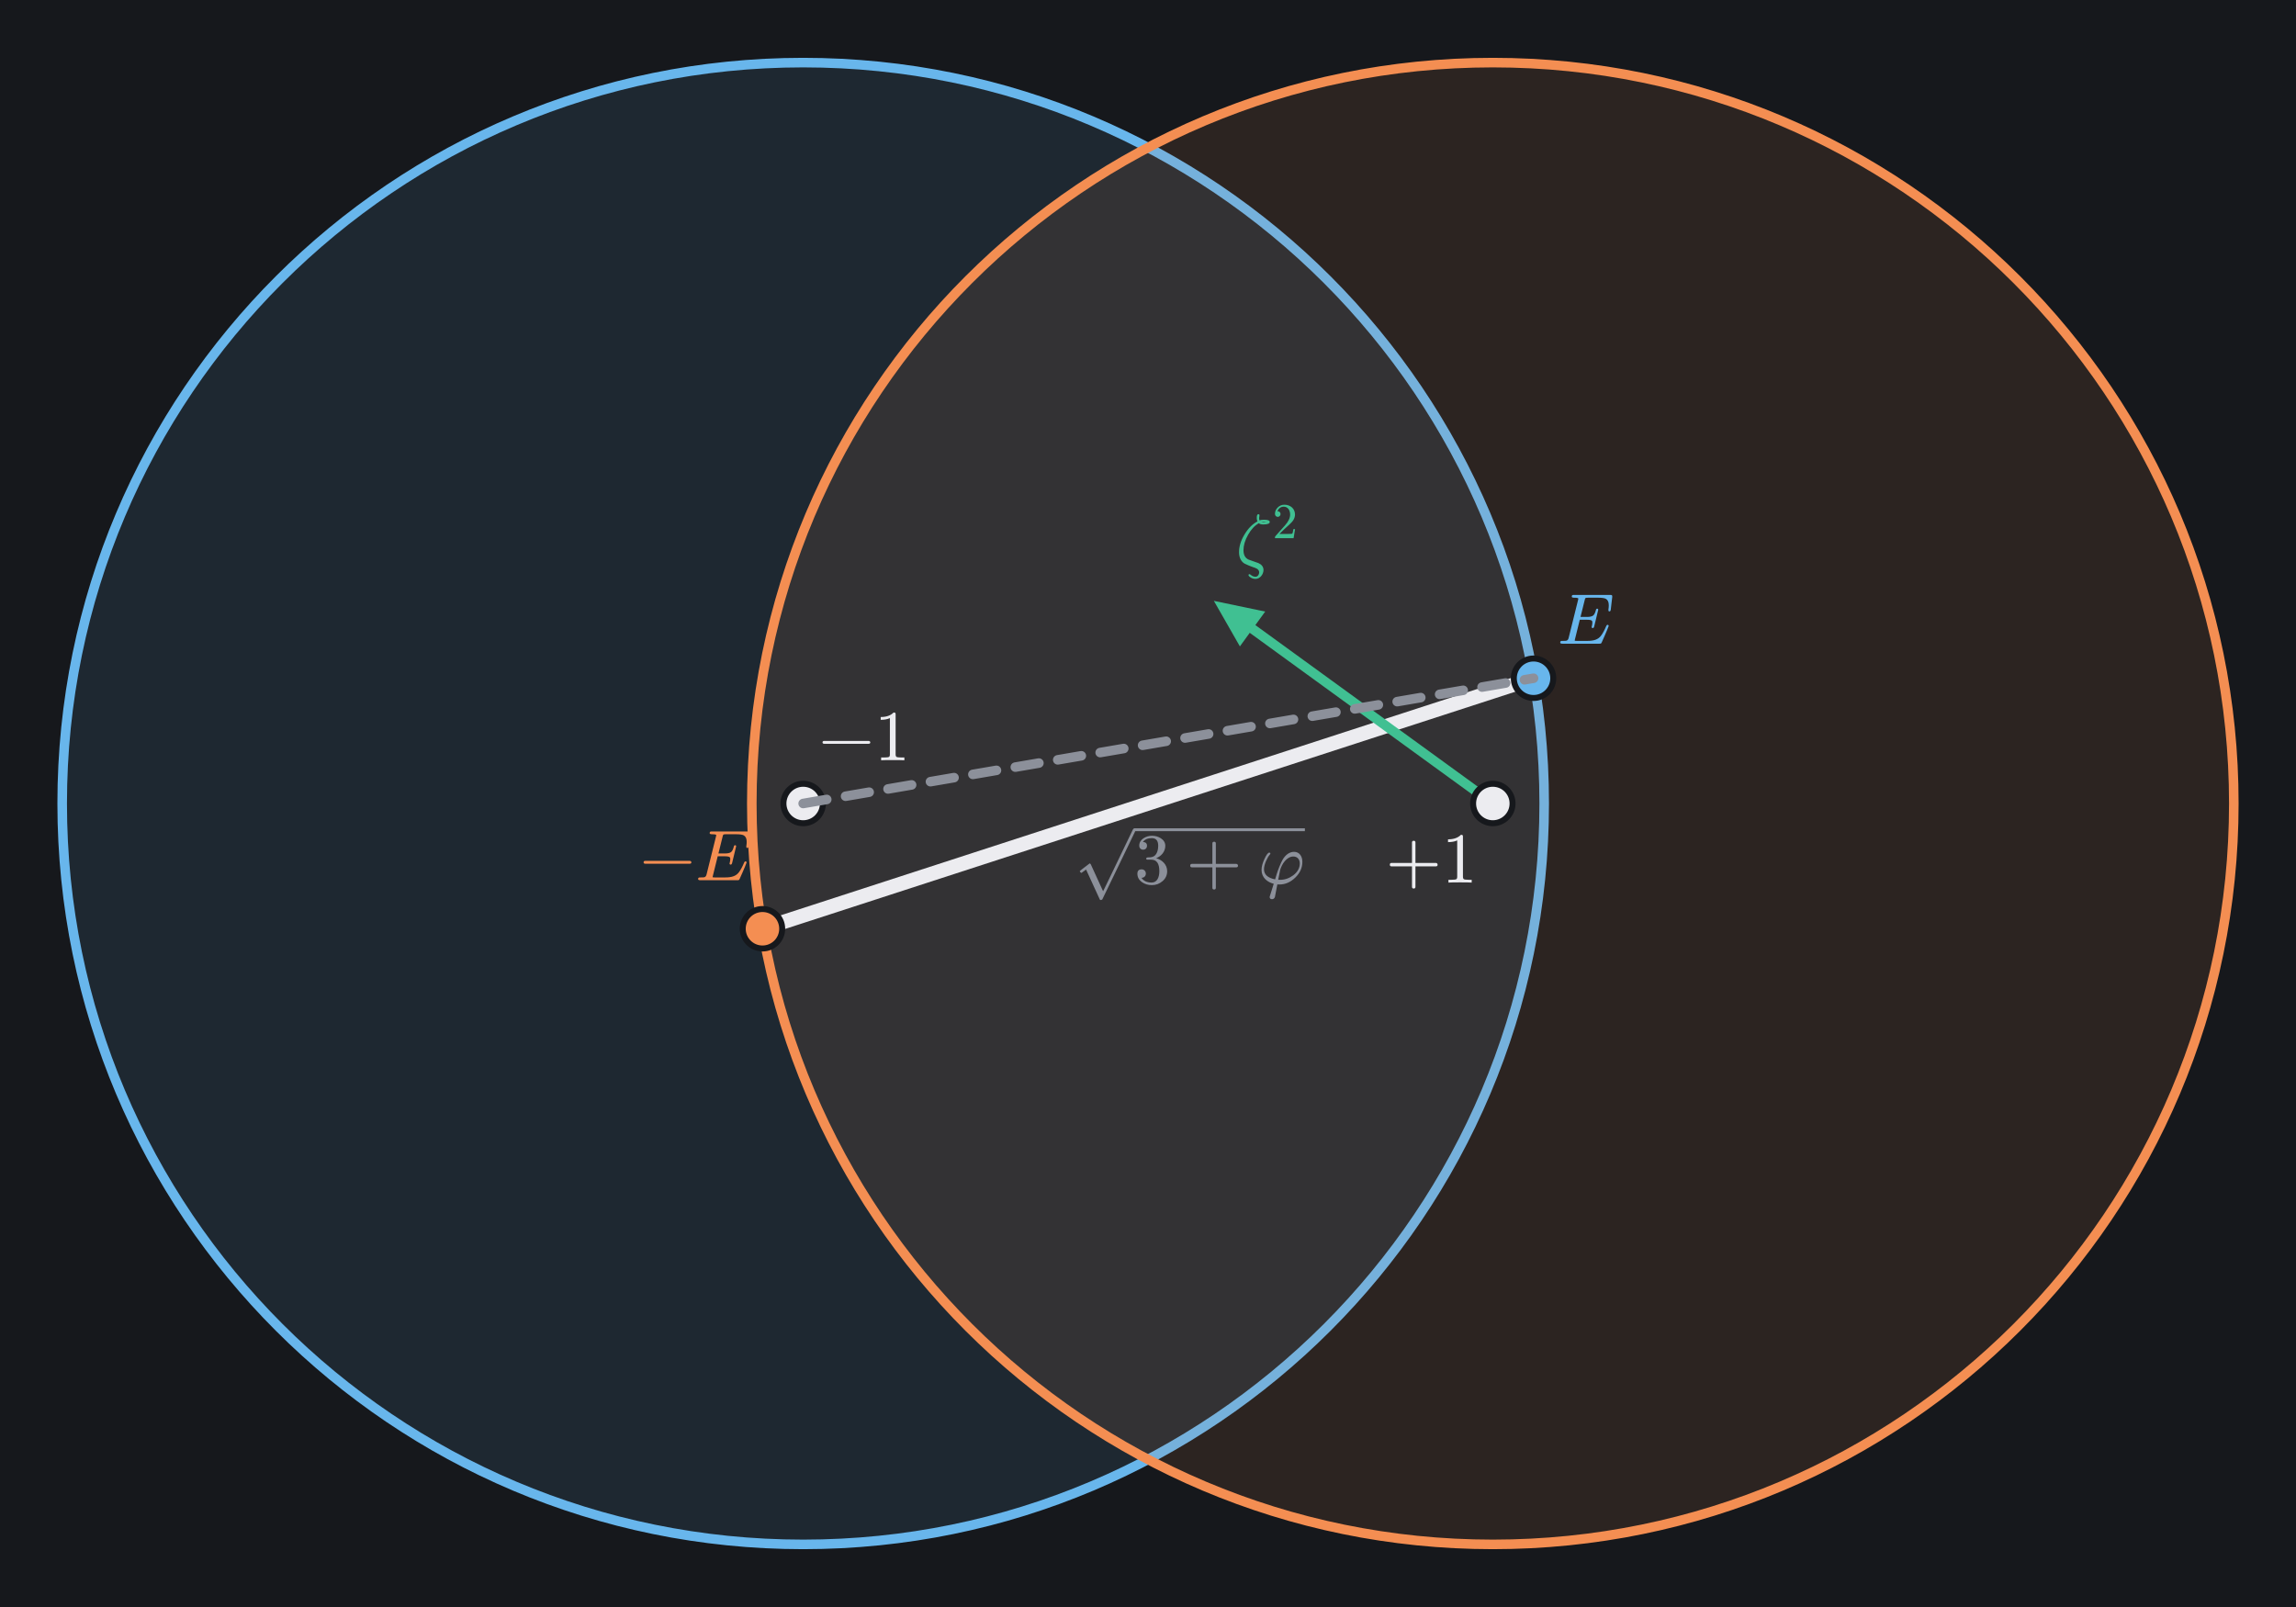
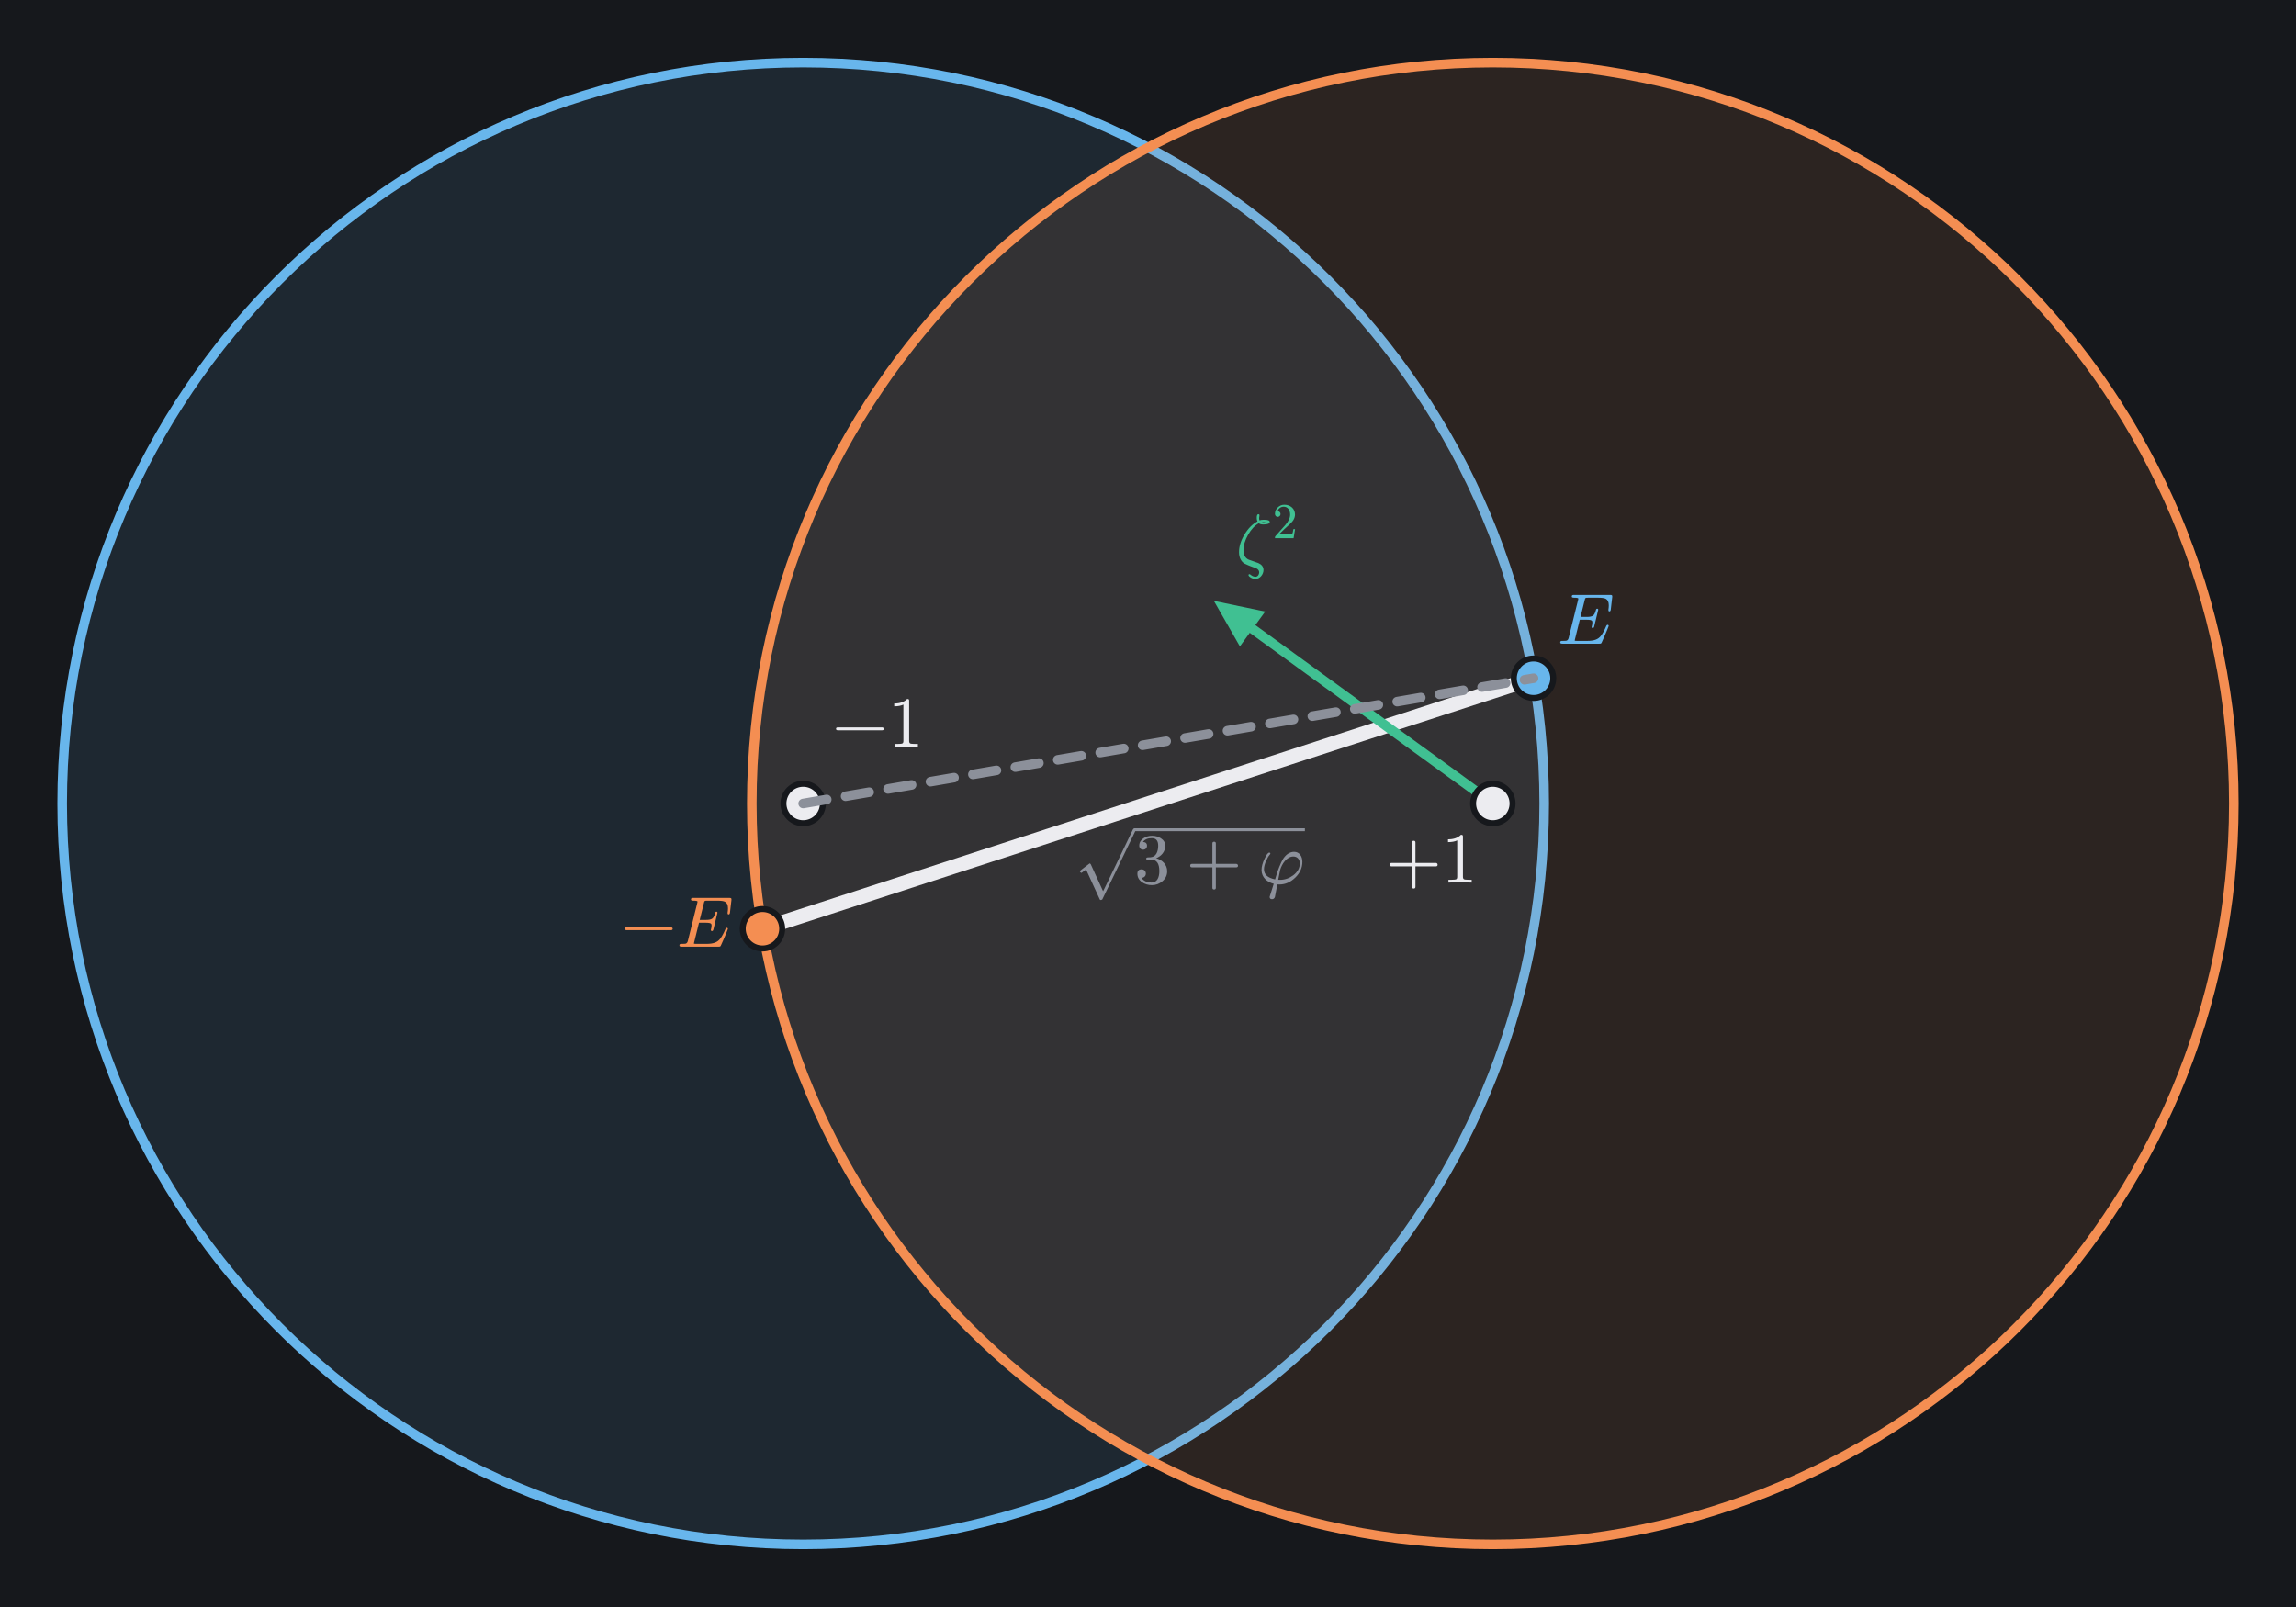
<svg xmlns="http://www.w3.org/2000/svg" width="480" height="336" viewBox="0 0 480 336">
  <path d="M0 0 L480 0 L480 336 L0 336 Z" fill="#16181c" />
-   <path d="M322.83 168 C322.83 253.56 253.47 322.91 167.91 322.91 C82.36 322.91 13 253.56 13 168 C13 82.44 82.36 13.09 167.91 13.09 C253.47 13.09 322.83 82.44 322.83 168 Z" fill="#68b6ec" fill-opacity="0.102" stroke="#68b6ec" stroke-width="2" stroke-linecap="round" stroke-linejoin="round" />
-   <path d="M467 168 C467 253.56 397.64 322.91 312.09 322.91 C226.53 322.91 157.17 253.56 157.17 168 C157.17 82.44 226.53 13.09 312.09 13.09 C397.64 13.09 467 82.44 467 168 Z" fill="#f48e52" fill-opacity="0.102" stroke="#f48e52" stroke-width="2" stroke-linecap="round" stroke-linejoin="round" />
+   <g>
+     <path d="M322.83 168 C322.83 253.56 253.47 322.91 167.91 322.91 C82.36 322.91 13 253.56 13 168 C13 82.44 82.36 13.09 167.91 13.09 C253.47 13.09 322.83 82.44 322.83 168 Z" fill="#68b6ec" fill-opacity="0.102" stroke="#68b6ec" stroke-width="2" stroke-linecap="round" stroke-linejoin="round" />
+   </g>
+   <g>
+     <path d="M467 168 C467 253.56 397.64 322.91 312.09 322.91 C226.53 322.91 157.17 253.56 157.17 168 C157.17 82.44 226.53 13.09 312.09 13.09 C397.64 13.09 467 82.44 467 168 Z" fill="#f48e52" fill-opacity="0.102" stroke="#f48e52" stroke-width="2" stroke-linecap="round" stroke-linejoin="round" />
+   </g>
  <path d="M159.4 194.19 L320.6 141.81" fill="none" stroke="#ececf0" stroke-width="3" stroke-linecap="round" stroke-linejoin="round" />
  <path d="M312.09 168 L260.24 130.33" fill="none" stroke="#40c092" stroke-width="2" stroke-linecap="round" stroke-linejoin="round" />
  <path d="M253.77 125.63 L264.5 127.87 L259.21 135.15 Z" fill="#40c092" />
  <g>
    <path d="M325.35 141.81 C325.35 144.44 323.22 146.56 320.6 146.56 C317.97 146.56 315.85 144.44 315.85 141.81 C315.85 139.19 317.97 137.06 320.6 137.06 C323.22 137.06 325.35 139.19 325.35 141.81 Z" fill="#16181c" />
    <path d="M324.1 141.81 C324.1 143.75 322.53 145.31 320.6 145.31 C318.66 145.31 317.1 143.75 317.1 141.81 C317.1 139.88 318.66 138.31 320.6 138.31 C322.53 138.31 324.1 139.88 324.1 141.81 Z" fill="#68b6ec" />
  </g>
  <g>
    <path d="M164.15 194.19 C164.15 196.81 162.03 198.94 159.4 198.94 C156.78 198.94 154.65 196.81 154.65 194.19 C154.65 191.56 156.78 189.44 159.4 189.44 C162.03 189.44 164.15 191.56 164.15 194.19 Z" fill="#16181c" />
    <path d="M162.9 194.19 C162.9 196.12 161.34 197.69 159.4 197.69 C157.47 197.69 155.9 196.12 155.9 194.19 C155.9 192.25 157.47 190.69 159.4 190.69 C161.34 190.69 162.9 192.25 162.9 194.19 Z" fill="#f48e52" />
  </g>
  <path d="M172.66 168 C172.66 170.62 170.54 172.75 167.91 172.75 C165.29 172.75 163.16 170.62 163.16 168 C163.16 165.38 165.29 163.25 167.91 163.25 C170.54 163.25 172.66 165.38 172.66 168 Z" fill="#16181c" />
  <path d="M171.41 168 C171.41 169.93 169.85 171.5 167.91 171.5 C165.98 171.5 164.41 169.93 164.41 168 C164.41 166.07 165.98 164.5 167.91 164.5 C169.85 164.5 171.41 166.07 171.41 168 Z" fill="#ececf0" />
  <path d="M316.84 168 C316.84 170.62 314.71 172.75 312.09 172.75 C309.46 172.75 307.34 170.62 307.34 168 C307.34 165.38 309.46 163.25 312.09 163.25 C314.71 163.25 316.84 165.38 316.84 168 Z" fill="#16181c" />
  <path d="M315.59 168 C315.59 169.93 314.02 171.5 312.09 171.5 C310.15 171.5 308.59 169.93 308.59 168 C308.59 166.07 310.15 164.5 312.09 164.5 C314.02 164.5 315.59 166.07 315.59 168 Z" fill="#ececf0" />
  <path d="M328.59 124.746 C328.59 124.896 328.755 124.971 329.07 124.971 C329.67 124.971 329.97 125.031 329.97 125.166 C329.97 125.211 329.94 125.316 329.895 125.511 L327.945 133.356 C327.87 133.686 327.72 133.881 327.495 133.956 C327.39 133.986 327.12 134.001 326.655 134.001 C326.325 134.001 326.175 134.031 326.175 134.346 C326.175 134.511 326.34 134.586 326.655 134.586 L334.35 134.586 C334.71 134.586 334.74 134.556 334.86 134.301 L335.46 132.951 C335.865 132.021 336.15 131.331 336.315 130.866 C336.285 130.731 336.24 130.641 336.075 130.641 C335.97 130.641 335.88 130.716 335.82 130.851 C335.445 131.736 335.085 132.411 334.725 132.891 C334.125 133.701 333.24 134.001 331.83 134.001 L329.655 134.001 C329.505 134.001 329.4 134.001 329.34 133.986 C329.25 133.986 329.205 133.956 329.205 133.911 C329.205 133.881 329.235 133.776 329.28 133.581 L330.27 129.576 L331.695 129.576 C332.4 129.576 332.775 129.666 332.85 129.861 C332.88 129.936 332.895 130.041 332.895 130.191 C332.895 130.386 332.865 130.626 332.79 130.911 C332.76 130.986 332.745 131.046 332.745 131.091 C332.745 131.241 332.835 131.316 333 131.316 C333.135 131.316 333.225 131.196 333.285 130.971 L334.125 127.491 C334.125 127.341 334.05 127.266 333.885 127.266 C333.765 127.266 333.675 127.371 333.63 127.581 C333.48 128.166 333.285 128.541 333.03 128.721 C332.775 128.901 332.355 128.991 331.74 128.991 L330.42 128.991 L331.29 125.496 C331.41 124.986 331.41 124.971 332.04 124.971 L334.125 124.971 C334.89 124.971 335.415 125.046 335.7 125.196 C336.12 125.421 336.33 125.871 336.33 126.546 C336.33 126.801 336.315 127.071 336.27 127.326 C336.27 127.356 336.27 127.401 336.255 127.461 L336.255 127.596 C336.255 127.761 336.33 127.836 336.48 127.836 C336.63 127.836 336.72 127.701 336.75 127.416 L337.05 124.851 C337.095 124.431 336.99 124.386 336.585 124.386 L329.1 124.386 C328.755 124.386 328.59 124.401 328.59 124.746 Z" fill="#68b6ec" />
-   <path d="M144.178 179.993 L134.908 179.993 C134.668 179.993 134.548 180.098 134.548 180.293 C134.548 180.488 134.668 180.593 134.908 180.593 L144.178 180.593 C144.418 180.593 144.538 180.488 144.538 180.293 C144.538 180.113 144.358 179.993 144.178 179.993 Z M148.363 174.203 C148.363 174.353 148.528 174.428 148.843 174.428 C149.443 174.428 149.743 174.488 149.743 174.623 C149.743 174.668 149.713 174.773 149.668 174.968 L147.718 182.813 C147.643 183.143 147.493 183.338 147.268 183.413 C147.163 183.443 146.893 183.458 146.428 183.458 C146.098 183.458 145.948 183.488 145.948 183.803 C145.948 183.968 146.113 184.043 146.428 184.043 L154.123 184.043 C154.483 184.043 154.513 184.013 154.633 183.758 L155.233 182.408 C155.638 181.478 155.923 180.788 156.088 180.323 C156.058 180.188 156.013 180.098 155.848 180.098 C155.743 180.098 155.653 180.173 155.593 180.308 C155.218 181.193 154.858 181.868 154.498 182.348 C153.898 183.158 153.013 183.458 151.603 183.458 L149.428 183.458 C149.278 183.458 149.173 183.458 149.113 183.443 C149.023 183.443 148.978 183.413 148.978 183.368 C148.978 183.338 149.008 183.233 149.053 183.038 L150.043 179.033 L151.468 179.033 C152.173 179.033 152.548 179.123 152.623 179.318 C152.653 179.393 152.668 179.498 152.668 179.648 C152.668 179.843 152.638 180.083 152.563 180.368 C152.533 180.443 152.518 180.503 152.518 180.548 C152.518 180.698 152.608 180.773 152.773 180.773 C152.908 180.773 152.998 180.653 153.058 180.428 L153.898 176.948 C153.898 176.798 153.823 176.723 153.658 176.723 C153.538 176.723 153.448 176.828 153.403 177.038 C153.253 177.623 153.058 177.998 152.803 178.178 C152.548 178.358 152.128 178.448 151.513 178.448 L150.193 178.448 L151.063 174.953 C151.183 174.443 151.183 174.428 151.813 174.428 L153.898 174.428 C154.663 174.428 155.188 174.503 155.473 174.653 C155.893 174.878 156.103 175.328 156.103 176.003 C156.103 176.258 156.088 176.528 156.043 176.783 C156.043 176.813 156.043 176.858 156.028 176.918 L156.028 177.053 C156.028 177.218 156.103 177.293 156.253 177.293 C156.403 177.293 156.493 177.158 156.523 176.873 L156.823 174.308 C156.868 173.888 156.763 173.843 156.358 173.843 L148.873 173.843 C148.528 173.843 148.363 173.858 148.363 174.203 Z" fill="#f48e52" />
+   <path d="M140.269 193.887 L130.999 193.887 C130.759 193.887 130.639 193.992 130.639 194.187 C130.639 194.382 130.759 194.487 130.999 194.487 L140.269 194.487 C140.509 194.487 140.629 194.382 140.629 194.187 C140.629 194.007 140.449 193.887 140.269 193.887 Z M144.454 188.097 C144.454 188.247 144.619 188.322 144.934 188.322 C145.534 188.322 145.834 188.382 145.834 188.517 C145.834 188.562 145.804 188.667 145.759 188.862 L143.809 196.707 C143.734 197.037 143.584 197.232 143.359 197.307 C143.254 197.337 142.984 197.352 142.519 197.352 C142.189 197.352 142.039 197.382 142.039 197.697 C142.039 197.862 142.204 197.937 142.519 197.937 L150.214 197.937 C150.574 197.937 150.604 197.907 150.724 197.652 L151.324 196.302 C151.729 195.372 152.014 194.682 152.179 194.217 C152.149 194.082 152.104 193.992 151.939 193.992 C151.834 193.992 151.744 194.067 151.684 194.202 C151.309 195.087 150.949 195.762 150.589 196.242 C149.989 197.052 149.104 197.352 147.694 197.352 L145.519 197.352 C145.369 197.352 145.264 197.352 145.204 197.337 C145.114 197.337 145.069 197.307 145.069 197.262 C145.069 197.232 145.099 197.127 145.144 196.932 L146.134 192.927 L147.559 192.927 C148.264 192.927 148.639 193.017 148.714 193.212 C148.744 193.287 148.759 193.392 148.759 193.542 C148.759 193.737 148.729 193.977 148.654 194.262 C148.624 194.337 148.609 194.397 148.609 194.442 C148.609 194.592 148.699 194.667 148.864 194.667 C148.999 194.667 149.089 194.547 149.149 194.322 L149.989 190.842 C149.989 190.692 149.914 190.617 149.749 190.617 C149.629 190.617 149.539 190.722 149.494 190.932 C149.344 191.517 149.149 191.892 148.894 192.072 C148.639 192.252 148.219 192.342 147.604 192.342 L146.284 192.342 L147.154 188.847 C147.274 188.337 147.274 188.322 147.904 188.322 L149.989 188.322 C150.754 188.322 151.279 188.397 151.564 188.547 C151.984 188.772 152.194 189.222 152.194 189.897 C152.194 190.152 152.179 190.422 152.134 190.677 C152.134 190.707 152.134 190.752 152.119 190.812 L152.119 190.947 C152.119 191.112 152.194 191.187 152.344 191.187 C152.494 191.187 152.584 191.052 152.614 190.767 L152.914 188.202 C152.959 187.782 152.854 187.737 152.449 187.737 L144.964 187.737 C144.619 187.737 144.454 187.752 144.454 188.097 Z" fill="#f48e52" />
  <path d="M262.481 120.591 C262.106 120.591 261.761 120.441 261.431 120.156 C261.341 120.081 261.266 120.051 261.206 120.051 C261.071 120.051 261.011 120.126 261.011 120.261 C261.011 120.336 261.071 120.441 261.206 120.561 C261.566 120.876 261.986 121.041 262.481 121.041 C263.396 121.041 264.146 120.096 264.146 119.181 C264.146 118.446 263.666 117.981 263.066 117.726 C262.871 117.666 261.116 117.036 261.071 117.021 C260.336 116.706 259.961 116.046 259.961 115.041 C259.961 114.036 260.276 112.956 260.921 111.816 C261.566 110.676 262.316 109.866 263.171 109.401 C263.366 109.566 263.666 109.656 264.086 109.656 C265.001 109.656 265.451 109.476 265.451 109.131 C265.451 108.816 265.046 108.666 264.221 108.666 C263.861 108.666 263.561 108.711 263.306 108.801 C263.261 108.651 263.231 108.486 263.231 108.321 C263.231 108.186 263.261 107.991 263.306 107.766 C263.306 107.601 263.231 107.511 263.066 107.511 C262.841 107.511 262.736 107.781 262.736 108.306 C262.736 108.576 262.781 108.816 262.886 109.011 C261.836 109.566 260.936 110.481 260.171 111.756 C259.406 113.031 259.031 114.261 259.031 115.446 C259.031 116.586 259.481 117.426 260.171 117.831 C260.756 118.116 261.191 118.296 261.476 118.401 C262.061 118.656 262.751 118.746 263.066 119.166 C263.186 119.301 263.246 119.481 263.246 119.676 C263.246 120.126 262.931 120.591 262.481 120.591 Z M264.206 109.116 C264.401 109.116 264.596 109.131 264.761 109.161 C264.581 109.191 264.356 109.206 264.101 109.206 C263.936 109.206 263.801 109.191 263.696 109.161 C263.831 109.131 263.996 109.116 264.206 109.116 Z M268.506 105.528 C267.971 105.528 267.519 105.717 267.131 106.095 C266.742 106.473 266.543 106.914 266.543 107.45 C266.543 107.807 266.805 108.069 267.131 108.069 C267.446 108.069 267.708 107.796 267.708 107.481 C267.708 107.135 267.456 106.893 267.12 106.893 C267.089 106.893 267.068 106.893 267.047 106.904 C267.246 106.389 267.708 105.938 268.37 105.938 C269.231 105.938 269.714 106.683 269.714 107.586 C269.714 108.29 269.357 109.046 268.643 109.844 L266.669 112.07 C266.532 112.227 266.543 112.217 266.543 112.521 L270.438 112.521 L270.743 110.631 L270.396 110.631 C270.312 111.167 270.239 111.471 270.176 111.566 C270.123 111.618 269.808 111.639 269.231 111.639 L267.477 111.639 L268.496 110.642 C269.21 109.97 270.113 109.245 270.417 108.689 C270.627 108.321 270.732 107.954 270.732 107.586 C270.732 106.347 269.766 105.528 268.506 105.528 Z" fill="#40c092" />
  <path d="M167.91 168 L320.6 141.81" fill="none" stroke="#8c909a" stroke-width="2" stroke-linecap="round" stroke-linejoin="round" stroke-dasharray="5 4" />
  <path d="M241.697 179.442 C242.687 179.067 243.617 178.122 243.617 176.847 C243.617 176.202 243.302 175.677 242.687 175.272 C242.147 174.927 241.532 174.747 240.842 174.747 C240.167 174.747 239.582 174.927 239.057 175.272 C238.472 175.662 238.172 176.172 238.172 176.817 C238.172 177.312 238.502 177.657 238.982 177.657 C239.462 177.657 239.792 177.312 239.792 176.832 C239.792 176.337 239.507 176.067 238.937 176.037 C239.327 175.512 239.942 175.242 240.782 175.242 C241.682 175.242 242.132 175.767 242.132 176.832 C242.132 177.462 242.012 177.987 241.787 178.422 C241.382 179.142 240.827 179.277 239.897 179.277 C239.717 179.307 239.627 179.382 239.627 179.517 C239.627 179.742 239.732 179.742 240.032 179.742 L240.677 179.742 C241.802 179.742 242.372 180.537 242.372 182.142 C242.372 183.417 241.907 184.527 240.767 184.527 C239.792 184.527 239.072 184.197 238.637 183.537 C239.162 183.552 239.552 183.162 239.552 182.652 C239.552 182.142 239.177 181.767 238.667 181.767 C238.082 181.767 237.782 182.067 237.782 182.682 C237.782 183.417 238.112 184.002 238.772 184.467 C239.357 184.872 240.047 185.067 240.812 185.067 C241.667 185.067 242.402 184.782 243.047 184.227 C243.692 183.672 244.007 182.982 244.007 182.142 C244.007 180.732 242.897 179.757 241.697 179.442 Z M258.455 180.627 L254.18 180.627 L254.18 176.352 C254.18 176.112 254.06 175.992 253.82 175.992 C253.58 175.992 253.46 176.112 253.46 176.352 L253.46 180.627 L249.185 180.627 C248.945 180.627 248.825 180.747 248.825 180.987 C248.825 181.227 248.945 181.347 249.185 181.347 L253.46 181.347 L253.46 185.622 C253.46 185.862 253.58 185.982 253.82 185.982 C254.06 185.982 254.18 185.862 254.18 185.622 L254.18 181.347 L258.455 181.347 C258.695 181.347 258.815 181.227 258.815 180.987 C258.815 180.792 258.65 180.627 258.455 180.627 Z M270.533 178.107 C270.278 178.107 270.053 178.152 269.828 178.227 C268.883 178.542 268.223 179.472 267.848 180.327 C267.218 181.722 267.038 182.292 266.573 183.867 C265.028 183.552 264.248 182.847 264.248 181.737 C264.248 180.732 264.953 179.277 265.448 178.707 C265.538 178.602 265.583 178.527 265.583 178.482 C265.583 178.347 265.508 178.272 265.343 178.272 C265.088 178.272 264.758 178.707 264.353 179.577 C263.948 180.447 263.738 181.227 263.738 181.902 C263.738 183.462 264.923 184.452 266.288 184.782 L265.523 187.212 C265.463 187.377 265.433 187.482 265.433 187.527 C265.433 187.842 265.598 188.007 265.928 188.007 C266.213 188.007 266.408 187.857 266.528 187.572 L267.038 184.917 C267.203 184.932 267.338 184.932 267.473 184.932 C268.703 184.932 269.798 184.452 270.788 183.492 C271.778 182.532 272.273 181.437 272.273 180.207 C272.273 179.037 271.658 178.107 270.533 178.107 Z M271.733 180.537 C271.733 181.482 271.283 182.307 270.368 183.012 C269.513 183.642 268.598 183.957 267.608 183.957 C267.518 183.957 267.428 183.957 267.353 183.942 C267.263 183.942 267.218 183.942 267.218 183.957 C267.443 182.772 267.578 182.067 267.638 181.857 C267.983 180.672 269.003 179.082 270.383 179.082 C271.223 179.082 271.733 179.682 271.733 180.537 Z M226.082 182.517 L225.879 182.397 L225.737 182.187 L225.752 182.127 L225.877 182.01 L226.215 181.74 L226.764 181.317 L227.315 180.899 L227.646 180.644 L227.762 180.552 L227.837 180.522 L228.017 180.672 L228.101 180.855 L228.306 181.3 L228.599 181.941 L228.951 182.711 L229.333 183.544 L229.712 184.375 L230.06 185.136 L230.347 185.762 L230.54 186.186 L230.612 186.342 L230.679 186.214 L230.869 185.83 L231.18 185.191 L231.615 184.297 L232.172 183.147 L235.269 176.712 L235.83 175.542 L236.27 174.626 L236.589 173.963 L236.788 173.553 L236.867 173.397 L236.867 173.397 L237.001 173.239 L237.167 173.187 L272.798 173.187 L272.798 173.787 L237.336 173.787 L237.257 173.95 L237.041 174.397 L236.719 175.066 L236.32 175.892 L235.876 176.813 L235.416 177.765 L234.972 178.687 L234.574 179.513 L234.251 180.181 L234.035 180.629 L233.957 180.792 L233.887 180.935 L233.696 181.332 L233.406 181.931 L233.043 182.682 L232.631 183.534 L232.194 184.437 L231.758 185.339 L231.346 186.192 L230.982 186.943 L230.693 187.542 L230.501 187.938 L230.432 188.082 L230.147 188.187 L229.967 188.142 L229.892 187.987 L229.702 187.579 L229.422 186.973 L229.079 186.226 L228.697 185.395 L228.304 184.536 L227.924 183.706 L227.583 182.962 L227.308 182.361 L227.124 181.958 L227.057 181.812 L226.955 181.885 L226.713 182.06 L226.425 182.269 L226.183 182.443 L226.082 182.517 Z M237.167 173.187 L272.798 173.187 L272.798 173.787 L237.167 173.787 Z" fill="#8c909a" />
-   <path d="M181.583 154.915 L172.313 154.915 C172.073 154.915 171.953 155.02 171.953 155.215 C171.953 155.41 172.073 155.515 172.313 155.515 L181.583 155.515 C181.823 155.515 181.943 155.41 181.943 155.215 C181.943 155.035 181.763 154.915 181.583 154.915 Z M186.818 148.975 C186.203 149.605 185.303 149.92 184.118 149.92 L184.118 150.505 C184.898 150.505 185.543 150.385 186.038 150.145 L186.038 157.735 C186.038 158.005 185.978 158.185 185.843 158.26 C185.708 158.335 185.333 158.38 184.733 158.38 L184.208 158.38 L184.208 158.965 C184.583 158.935 185.393 158.92 186.638 158.92 C187.883 158.92 188.693 158.935 189.068 158.965 L189.068 158.38 L188.543 158.38 C187.928 158.38 187.553 158.335 187.433 158.26 C187.313 158.185 187.238 158.005 187.238 157.735 L187.238 149.425 C187.238 149.065 187.208 148.975 186.818 148.975 Z" fill="#ececf0" />
+   <path d="M184.411 152.086 L175.141 152.086 C174.901 152.086 174.781 152.191 174.781 152.386 C174.781 152.581 174.901 152.686 175.141 152.686 L184.411 152.686 C184.651 152.686 184.771 152.581 184.771 152.386 C184.771 152.206 184.591 152.086 184.411 152.086 Z M189.646 146.146 C189.031 146.776 188.131 147.091 186.946 147.091 L186.946 147.676 C187.726 147.676 188.371 147.556 188.866 147.316 L188.866 154.906 C188.866 155.176 188.806 155.356 188.671 155.431 C188.536 155.506 188.161 155.551 187.561 155.551 L187.036 155.551 L187.036 156.136 C187.411 156.106 188.221 156.091 189.466 156.091 C190.711 156.091 191.521 156.106 191.896 156.136 L191.896 155.551 L191.371 155.551 C190.756 155.551 190.381 155.506 190.261 155.431 C190.141 155.356 190.066 155.176 190.066 154.906 L190.066 146.596 C190.066 146.236 190.036 146.146 189.646 146.146 Z" fill="#ececf0" />
  <path d="M300.187 180.425 L295.912 180.425 L295.912 176.15 C295.912 175.91 295.792 175.79 295.552 175.79 C295.312 175.79 295.192 175.91 295.192 176.15 L295.192 180.425 L290.917 180.425 C290.677 180.425 290.557 180.545 290.557 180.785 C290.557 181.025 290.677 181.145 290.917 181.145 L295.192 181.145 L295.192 185.42 C295.192 185.66 295.312 185.78 295.552 185.78 C295.792 185.78 295.912 185.66 295.912 185.42 L295.912 181.145 L300.187 181.145 C300.427 181.145 300.547 181.025 300.547 180.785 C300.547 180.59 300.382 180.425 300.187 180.425 Z M305.422 174.545 C304.807 175.175 303.907 175.49 302.722 175.49 L302.722 176.075 C303.502 176.075 304.147 175.955 304.642 175.715 L304.642 183.305 C304.642 183.575 304.582 183.755 304.447 183.83 C304.312 183.905 303.937 183.95 303.337 183.95 L302.812 183.95 L302.812 184.535 C303.187 184.505 303.997 184.49 305.242 184.49 C306.487 184.49 307.297 184.505 307.672 184.535 L307.672 183.95 L307.147 183.95 C306.532 183.95 306.157 183.905 306.037 183.83 C305.917 183.755 305.842 183.575 305.842 183.305 L305.842 174.995 C305.842 174.635 305.812 174.545 305.422 174.545 Z" fill="#ececf0" />
</svg>
